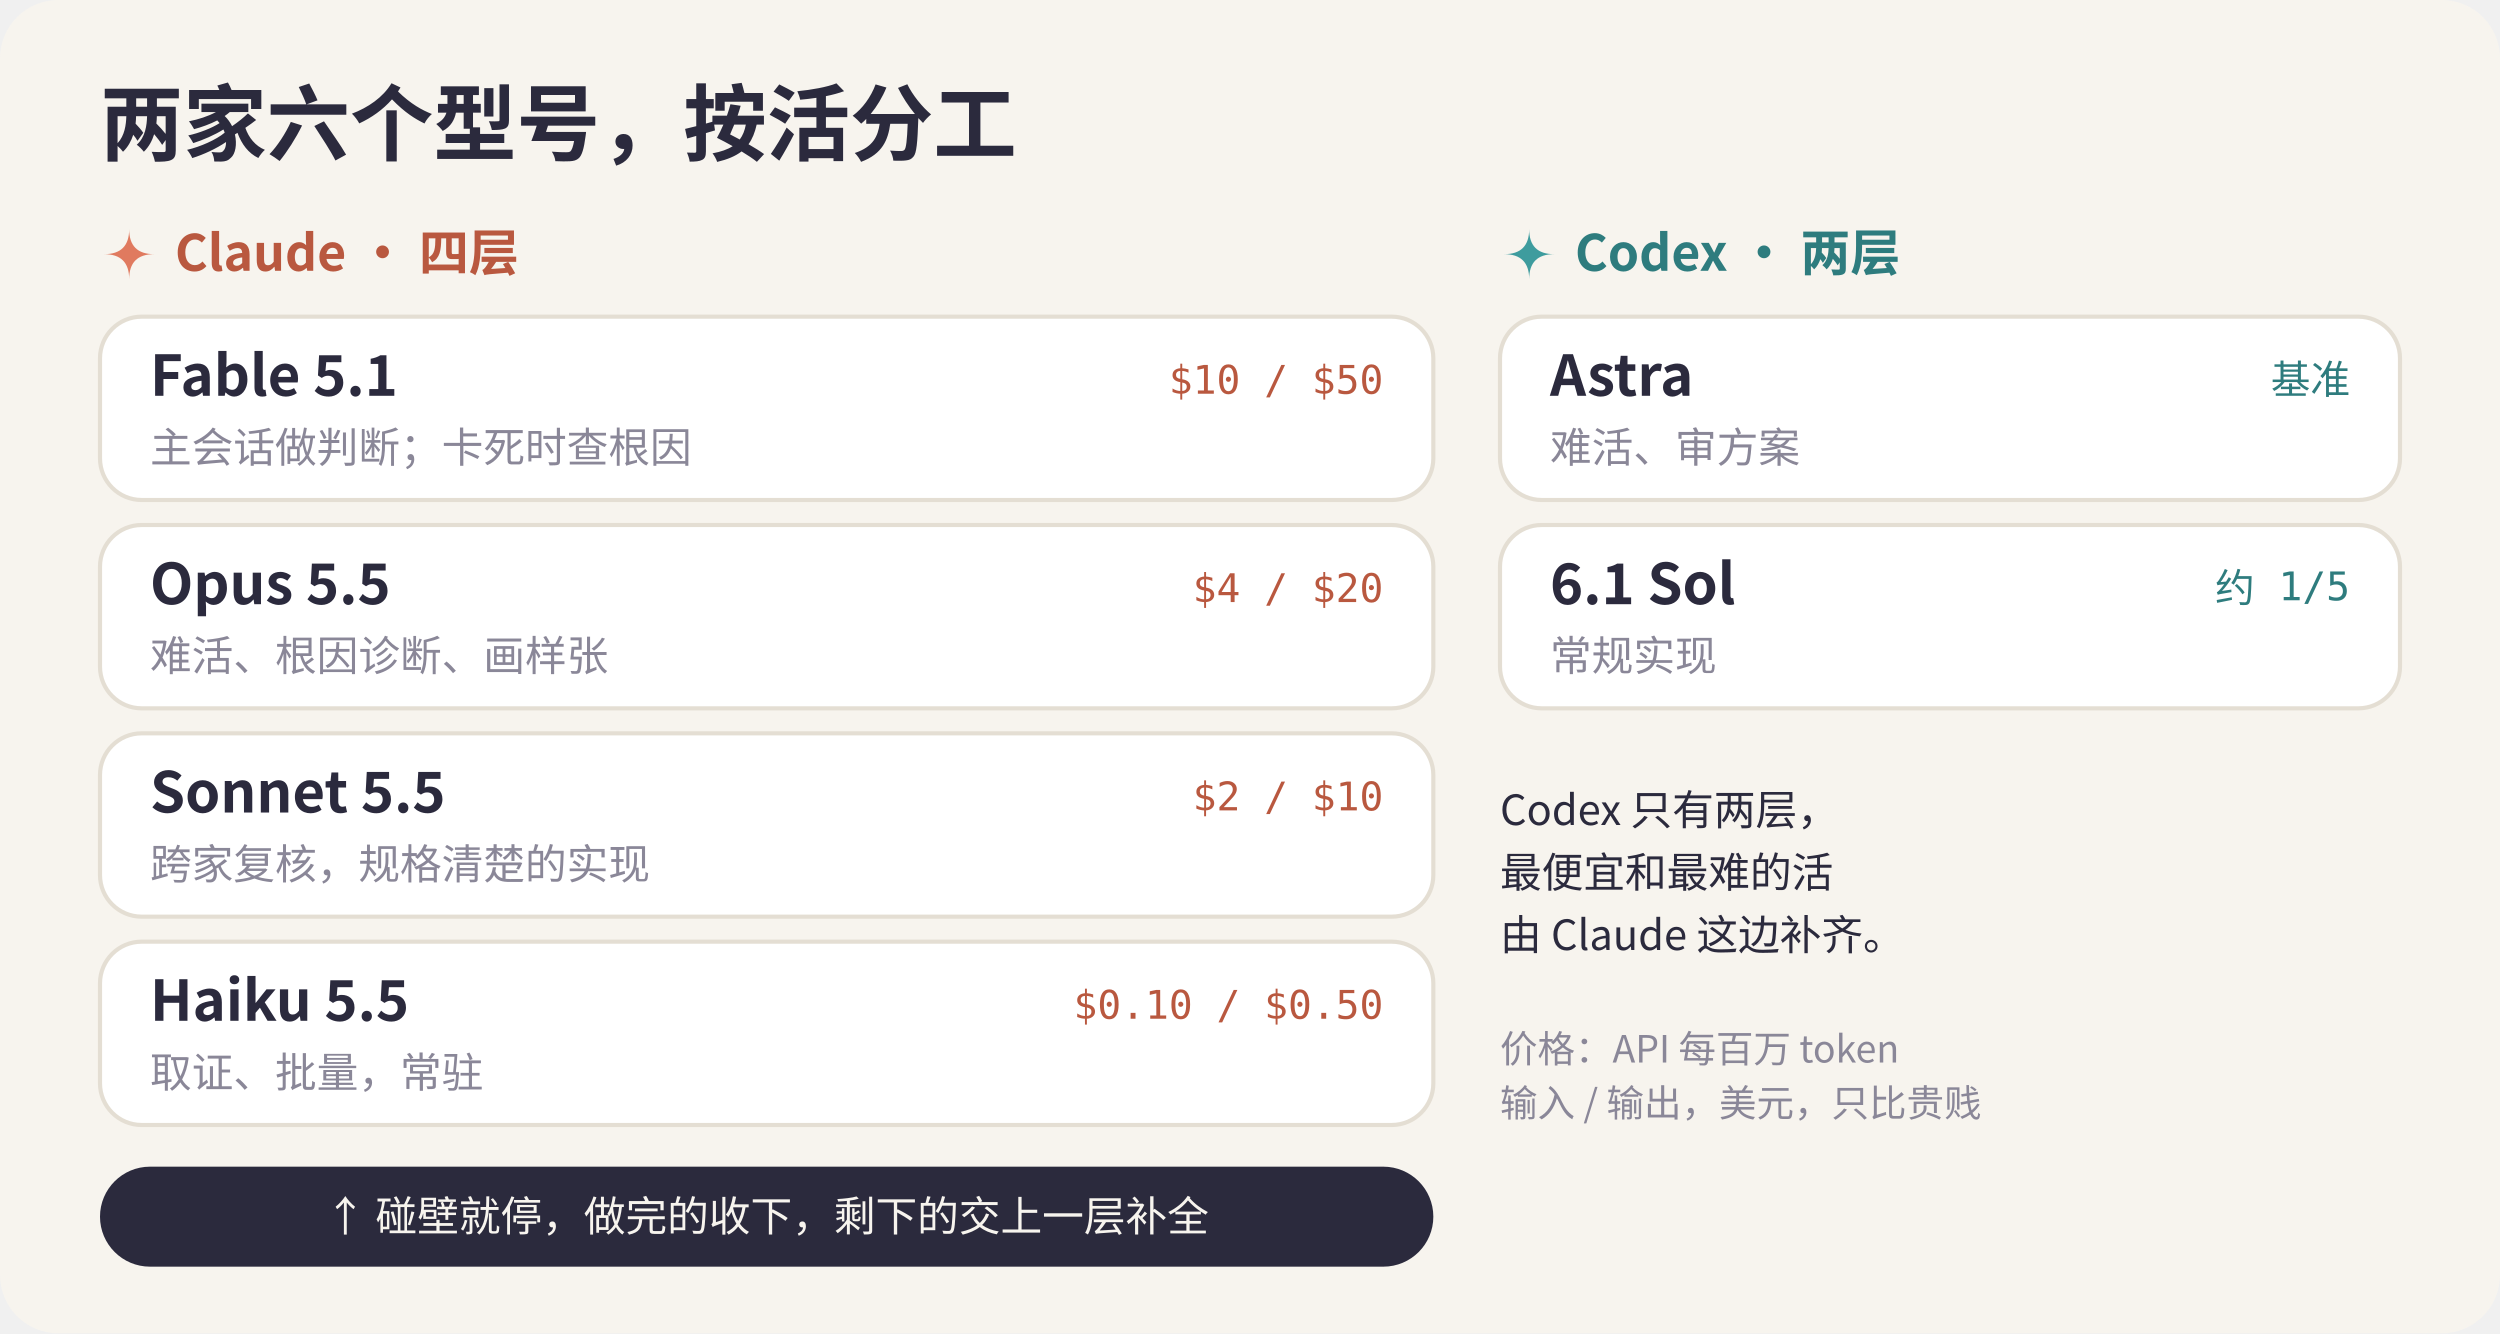
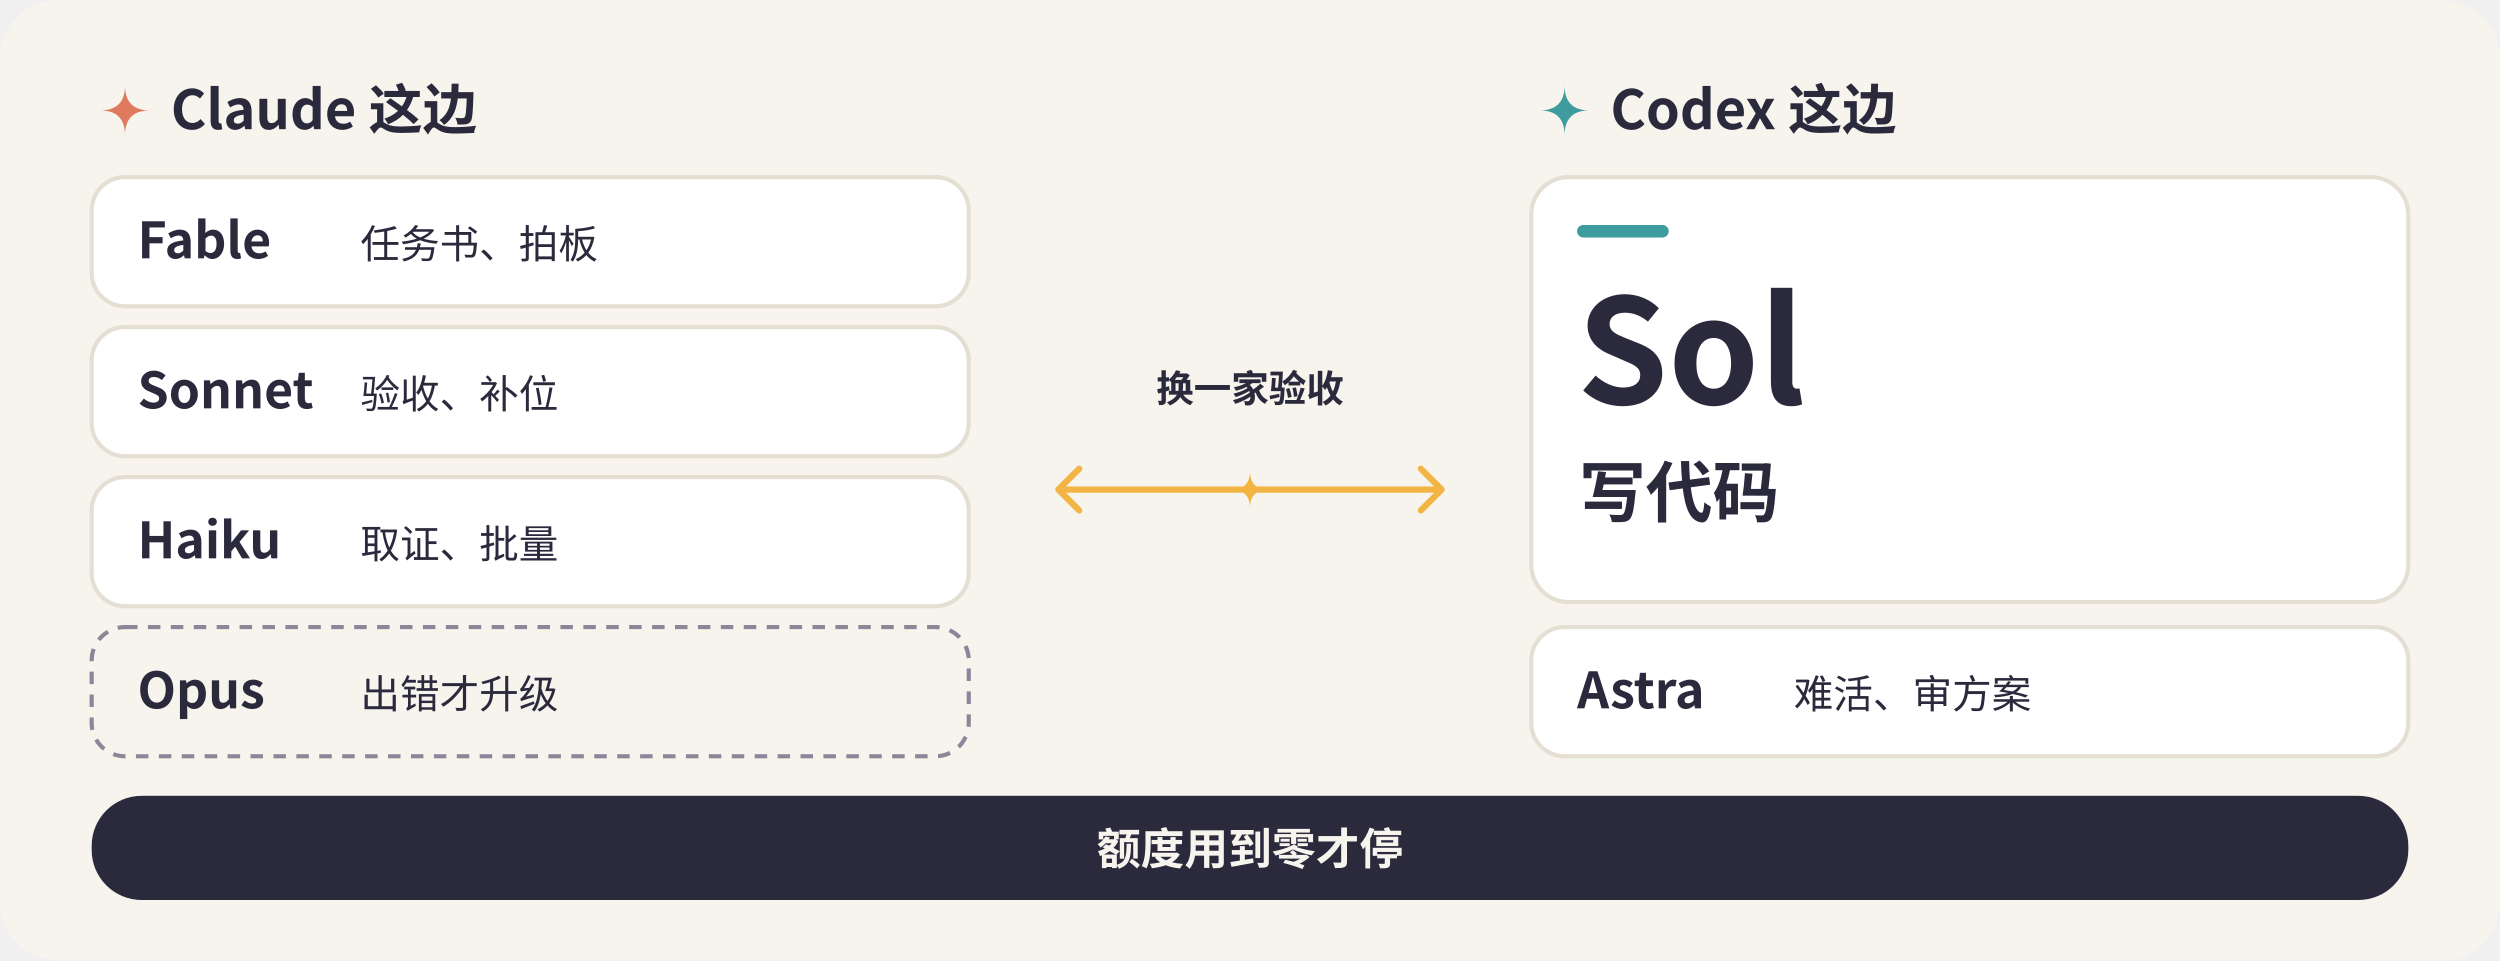
- <svg xmlns="http://www.w3.org/2000/svg" width="100%" viewBox="0 0 1200 640" role="img" aria-labelledby="t d">
-   <rect width="1200" height="640" rx="28" fill="#F7F4EE" />
-   <text x="48" y="74" font-family="-apple-system, BlinkMacSystemFont, 'Segoe UI', 'PingFang SC', 'Hiragino Sans', 'Noto Sans CJK SC', sans-serif" font-size="40" font-weight="800" fill="#2B2A3D">两家六个型号，按活分工</text>
-   <path d="M62,110 Q62,122 74,122 Q62,122 62,134 Q62,122 50,122 Q62,122 62,110 Z" fill="#E07A5F" />
-   <text x="84" y="130" font-family="-apple-system, BlinkMacSystemFont, 'Segoe UI', 'PingFang SC', 'Hiragino Sans', 'Noto Sans CJK SC', sans-serif" font-size="24" font-weight="700" fill="#B9583F">Claude · 四层</text>
-   <rect x="48" y="152" width="640" height="88" rx="20" fill="#FFFFFF" stroke="#E4DED3" stroke-width="2" />
-   <text x="72" y="190" font-family="-apple-system, BlinkMacSystemFont, 'Segoe UI', 'PingFang SC', 'Hiragino Sans', 'Noto Sans CJK SC', sans-serif" font-size="27" font-weight="800" fill="#2B2A3D">Fable 5.1</text>
-   <text x="664" y="189" text-anchor="end" font-family="ui-monospace, SFMono-Regular, Menlo, Consolas, monospace" font-size="19" fill="#B9583F">$10 / $50</text>
-   <text x="72" y="222" font-family="-apple-system, BlinkMacSystemFont, 'Segoe UI', 'PingFang SC', 'Hiragino Sans', 'Noto Sans CJK SC', sans-serif" font-size="20" fill="#8A8798">主会话做判断；卡死时查根因</text>
-   <rect x="48" y="252" width="640" height="88" rx="20" fill="#FFFFFF" stroke="#E4DED3" stroke-width="2" />
-   <text x="72" y="290" font-family="-apple-system, BlinkMacSystemFont, 'Segoe UI', 'PingFang SC', 'Hiragino Sans', 'Noto Sans CJK SC', sans-serif" font-size="27" font-weight="800" fill="#2B2A3D">Opus 5.5</text>
-   <text x="664" y="289" text-anchor="end" font-family="ui-monospace, SFMono-Regular, Menlo, Consolas, monospace" font-size="19" fill="#B9583F">$4 / $20</text>
-   <text x="72" y="322" font-family="-apple-system, BlinkMacSystemFont, 'Segoe UI', 'PingFang SC', 'Hiragino Sans', 'Noto Sans CJK SC', sans-serif" font-size="20" fill="#8A8798">难活、根因诊断、画样张</text>
-   <rect x="48" y="352" width="640" height="88" rx="20" fill="#FFFFFF" stroke="#E4DED3" stroke-width="2" />
-   <text x="72" y="390" font-family="-apple-system, BlinkMacSystemFont, 'Segoe UI', 'PingFang SC', 'Hiragino Sans', 'Noto Sans CJK SC', sans-serif" font-size="27" font-weight="800" fill="#2B2A3D">Sonnet 5.5</text>
-   <text x="664" y="389" text-anchor="end" font-family="ui-monospace, SFMono-Regular, Menlo, Consolas, monospace" font-size="19" fill="#B9583F">$2 / $10</text>
-   <text x="72" y="422" font-family="-apple-system, BlinkMacSystemFont, 'Segoe UI', 'PingFang SC', 'Hiragino Sans', 'Noto Sans CJK SC', sans-serif" font-size="20" fill="#8A8798">跨家复核，规格清楚的实现</text>
-   <rect x="48" y="452" width="640" height="88" rx="20" fill="#FFFFFF" stroke="#E4DED3" stroke-width="2" />
-   <text x="72" y="490" font-family="-apple-system, BlinkMacSystemFont, 'Segoe UI', 'PingFang SC', 'Hiragino Sans', 'Noto Sans CJK SC', sans-serif" font-size="27" font-weight="800" fill="#2B2A3D">Haiku 5.5</text>
-   <text x="664" y="489" text-anchor="end" font-family="ui-monospace, SFMono-Regular, Menlo, Consolas, monospace" font-size="19" fill="#B9583F">$0.10 / $0.50</text>
-   <text x="72" y="522" font-family="-apple-system, BlinkMacSystemFont, 'Segoe UI', 'PingFang SC', 'Hiragino Sans', 'Noto Sans CJK SC', sans-serif" font-size="20" fill="#8A8798">取证、批量，常驻</text>
-   <path d="M734,110 Q734,122 746,122 Q734,122 734,134 Q734,122 722,122 Q734,122 734,110 Z" fill="#3E9C9E" />
-   <text x="756" y="130" font-family="-apple-system, BlinkMacSystemFont, 'Segoe UI', 'PingFang SC', 'Hiragino Sans', 'Noto Sans CJK SC', sans-serif" font-size="24" font-weight="700" fill="#2E7C7E">Codex · 两层</text>
-   <rect x="720" y="152" width="432" height="88" rx="20" fill="#FFFFFF" stroke="#E4DED3" stroke-width="2" />
-   <text x="744" y="190" font-family="-apple-system, BlinkMacSystemFont, 'Segoe UI', 'PingFang SC', 'Hiragino Sans', 'Noto Sans CJK SC', sans-serif" font-size="27" font-weight="800" fill="#2B2A3D">Astra</text>
-   <text x="1128" y="189" text-anchor="end" font-family="ui-monospace, SFMono-Regular, Menlo, Consolas, monospace" font-size="19" fill="#2E7C7E">基准</text>
-   <text x="744" y="222" font-family="-apple-system, BlinkMacSystemFont, 'Segoe UI', 'PingFang SC', 'Hiragino Sans', 'Noto Sans CJK SC', sans-serif" font-size="20" fill="#8A8798">难活、审方案</text>
-   <rect x="720" y="252" width="432" height="88" rx="20" fill="#FFFFFF" stroke="#E4DED3" stroke-width="2" />
-   <text x="744" y="290" font-family="-apple-system, BlinkMacSystemFont, 'Segoe UI', 'PingFang SC', 'Hiragino Sans', 'Noto Sans CJK SC', sans-serif" font-size="27" font-weight="800" fill="#2B2A3D">6.1 Sol</text>
-   <text x="1128" y="289" text-anchor="end" font-family="ui-monospace, SFMono-Regular, Menlo, Consolas, monospace" font-size="19" fill="#2E7C7E">约 1/5</text>
-   <text x="744" y="322" font-family="-apple-system, BlinkMacSystemFont, 'Segoe UI', 'PingFang SC', 'Hiragino Sans', 'Noto Sans CJK SC', sans-serif" font-size="20" fill="#8A8798">常规实现</text>
-   <rect x="48" y="560" width="640" height="48" rx="24" fill="#2B2A3D" />
-   <text x="368" y="591" text-anchor="middle" font-family="-apple-system, BlinkMacSystemFont, 'Segoe UI', 'PingFang SC', 'Hiragino Sans', 'Noto Sans CJK SC', sans-serif" font-size="20" fill="#F7F4EE">↑ 碰壁就停，做完的收下，剩下的交上一层补全</text>
-   <text x="720" y="396" font-family="-apple-system, BlinkMacSystemFont, 'Segoe UI', 'PingFang SC', 'Hiragino Sans', 'Noto Sans CJK SC', sans-serif" font-size="20" fill="#2B2A3D">Codex 只有两层，</text>
-   <text x="720" y="426" font-family="-apple-system, BlinkMacSystemFont, 'Segoe UI', 'PingFang SC', 'Hiragino Sans', 'Noto Sans CJK SC', sans-serif" font-size="20" fill="#2B2A3D">最便宜和最难的活</text>
-   <text x="720" y="456" font-family="-apple-system, BlinkMacSystemFont, 'Segoe UI', 'PingFang SC', 'Hiragino Sans', 'Noto Sans CJK SC', sans-serif" font-size="20" fill="#2B2A3D">由 Claude 这边补齐。</text>
-   <text x="720" y="510" font-family="-apple-system, BlinkMacSystemFont, 'Segoe UI', 'PingFang SC', 'Hiragino Sans', 'Noto Sans CJK SC', sans-serif" font-size="18" fill="#8A8798">价格：API 每百万 token</text>
-   <text x="720" y="536" font-family="-apple-system, BlinkMacSystemFont, 'Segoe UI', 'PingFang SC', 'Hiragino Sans', 'Noto Sans CJK SC', sans-serif" font-size="18" fill="#8A8798">输入 / 输出，美元，只比贵贱</text>
+ <svg xmlns="http://www.w3.org/2000/svg" xml:lang="zh-CN" width="1200" height="461" viewBox="0 0 1200 461" role="img" aria-labelledby="title desc">
+   <rect id="base" x="0" y="0" width="1200" height="461" fill="#F7F4EE" rx="28" />
+   <rect id="claude" x="44" y="30" width="421" height="46" fill="#F7F4EE" rx="0" />
+   <path d="M60,41 Q60,53 72,53 Q60,53 60,65 Q60,53 48,53 Q60,53 60,41 Z" fill="#E07A5F" />
+   <text data-card="claude" x="82" y="62" font-size="26" font-weight="800" fill="#2B2A3D" text-anchor="start" font-family="-apple-system, BlinkMacSystemFont, 'Segoe UI', 'PingFang SC', 'Hiragino Sans', 'Noto Sans CJK SC', sans-serif">Claude 这边</text>
+   <rect id="codex" x="735" y="30" width="421" height="46" fill="#F7F4EE" rx="0" />
+   <path d="M751,41 Q751,53 763,53 Q751,53 751,65 Q751,53 739,53 Q751,53 751,41 Z" fill="#3E9C9E" />
+   <text data-card="codex" x="773" y="62" font-size="26" font-weight="800" fill="#2B2A3D" text-anchor="start" font-family="-apple-system, BlinkMacSystemFont, 'Segoe UI', 'PingFang SC', 'Hiragino Sans', 'Noto Sans CJK SC', sans-serif">Codex 这边</text>
+   <rect id="claude-0" x="44" y="85" width="421" height="62" fill="#FFFFFF" rx="16" stroke="#E4DED3" stroke-width="2" />
+   <text data-card="claude-0" x="66" y="124" font-size="24" font-weight="800" fill="#2B2A3D" text-anchor="start" font-family="-apple-system, BlinkMacSystemFont, 'Segoe UI', 'PingFang SC', 'Hiragino Sans', 'Noto Sans CJK SC', sans-serif">Fable</text>
+   <text data-card="claude-0" x="173" y="124" font-size="19" font-weight="500" fill="#2B2A3D" text-anchor="start" font-family="-apple-system, BlinkMacSystemFont, 'Segoe UI', 'PingFang SC', 'Hiragino Sans', 'Noto Sans CJK SC', sans-serif">任务书、拍板</text>
+   <rect id="claude-1" x="44" y="157" width="421" height="62" fill="#FFFFFF" rx="16" stroke="#E4DED3" stroke-width="2" />
+   <text data-card="claude-1" x="66" y="196" font-size="24" font-weight="800" fill="#2B2A3D" text-anchor="start" font-family="-apple-system, BlinkMacSystemFont, 'Segoe UI', 'PingFang SC', 'Hiragino Sans', 'Noto Sans CJK SC', sans-serif">Sonnet</text>
+   <text data-card="claude-1" x="173" y="196" font-size="19" font-weight="500" fill="#2B2A3D" text-anchor="start" font-family="-apple-system, BlinkMacSystemFont, 'Segoe UI', 'PingFang SC', 'Hiragino Sans', 'Noto Sans CJK SC', sans-serif">验收、补位</text>
+   <rect id="claude-2" x="44" y="229" width="421" height="62" fill="#FFFFFF" rx="16" stroke="#E4DED3" stroke-width="2" />
+   <text data-card="claude-2" x="66" y="268" font-size="24" font-weight="800" fill="#2B2A3D" text-anchor="start" font-family="-apple-system, BlinkMacSystemFont, 'Segoe UI', 'PingFang SC', 'Hiragino Sans', 'Noto Sans CJK SC', sans-serif">Haiku</text>
+   <text data-card="claude-2" x="173" y="268" font-size="19" font-weight="500" fill="#2B2A3D" text-anchor="start" font-family="-apple-system, BlinkMacSystemFont, 'Segoe UI', 'PingFang SC', 'Hiragino Sans', 'Noto Sans CJK SC', sans-serif">取证、批量</text>
+   <rect id="claude-3" x="44" y="301" width="421" height="62" fill="#F7F4EE" rx="16" stroke="#8A8798" stroke-width="2" stroke-dasharray="6 5" />
+   <text data-card="claude-3" x="66" y="340" font-size="24" font-weight="800" fill="#2B2A3D" text-anchor="start" font-family="-apple-system, BlinkMacSystemFont, 'Segoe UI', 'PingFang SC', 'Hiragino Sans', 'Noto Sans CJK SC', sans-serif">Opus</text>
+   <text data-card="claude-3" x="173" y="340" font-size="19" font-weight="500" fill="#2B2A3D" text-anchor="start" font-family="-apple-system, BlinkMacSystemFont, 'Segoe UI', 'PingFang SC', 'Hiragino Sans', 'Noto Sans CJK SC', sans-serif">出错才升级</text>
+   <rect id="sol" x="735" y="85" width="421" height="204" fill="#FFFFFF" rx="18" stroke="#E4DED3" stroke-width="2" />
+   <rect id="sol-accent" x="757" y="108" width="44" height="6" fill="#3E9C9E" rx="3" />
+   <text data-card="sol" x="757" y="194" font-size="70" font-weight="800" fill="#2B2A3D" text-anchor="start" font-family="-apple-system, BlinkMacSystemFont, 'Segoe UI', 'PingFang SC', 'Hiragino Sans', 'Noto Sans CJK SC', sans-serif">Sol</text>
+   <text data-card="sol" x="758" y="248" font-size="32" font-weight="750" fill="#2B2A3D" text-anchor="start" font-family="-apple-system, BlinkMacSystemFont, 'Segoe UI', 'PingFang SC', 'Hiragino Sans', 'Noto Sans CJK SC', sans-serif">写代码</text>
+   <rect id="astra" x="735" y="301" width="421" height="62" fill="#FFFFFF" rx="16" stroke="#E4DED3" stroke-width="2" />
+   <text data-card="astra" x="757" y="340" font-size="24" font-weight="800" fill="#2B2A3D" text-anchor="start" font-family="-apple-system, BlinkMacSystemFont, 'Segoe UI', 'PingFang SC', 'Hiragino Sans', 'Noto Sans CJK SC', sans-serif">Astra</text>
+   <text data-card="astra" x="861" y="340" font-size="19" font-weight="500" fill="#2B2A3D" text-anchor="start" font-family="-apple-system, BlinkMacSystemFont, 'Segoe UI', 'PingFang SC', 'Hiragino Sans', 'Noto Sans CJK SC', sans-serif">难活、审方案</text>
+   <rect id="verify" x="478" y="160" width="244" height="56" fill="#F7F4EE" rx="0" />
+   <text data-card="verify" x="600" y="193" font-size="18" font-weight="800" fill="#2B2A3D" text-anchor="middle" font-family="-apple-system, BlinkMacSystemFont, 'Segoe UI', 'PingFang SC', 'Hiragino Sans', 'Noto Sans CJK SC', sans-serif">换一家验收</text>
+   <path d="M508,235 H692 M518,225 L508,235 518,245 M682,225 L692,235 682,245" fill="none" stroke="#F2B544" stroke-width="3" stroke-linecap="round" stroke-linejoin="round" />
+   <path d="M600,226 Q600,235 609,235 Q600,235 600,244 Q600,235 591,235 Q600,235 600,226 Z" fill="#F2B544" />
+   <rect id="footer" x="44" y="382" width="1112" height="50" fill="#2B2A3D" rx="24" />
+   <text data-card="footer" x="600" y="415" font-size="21" font-weight="700" fill="#F7F4EE" text-anchor="middle" font-family="-apple-system, BlinkMacSystemFont, 'Segoe UI', 'PingFang SC', 'Hiragino Sans', 'Noto Sans CJK SC', sans-serif">额度用到零才停</text>
</svg>
